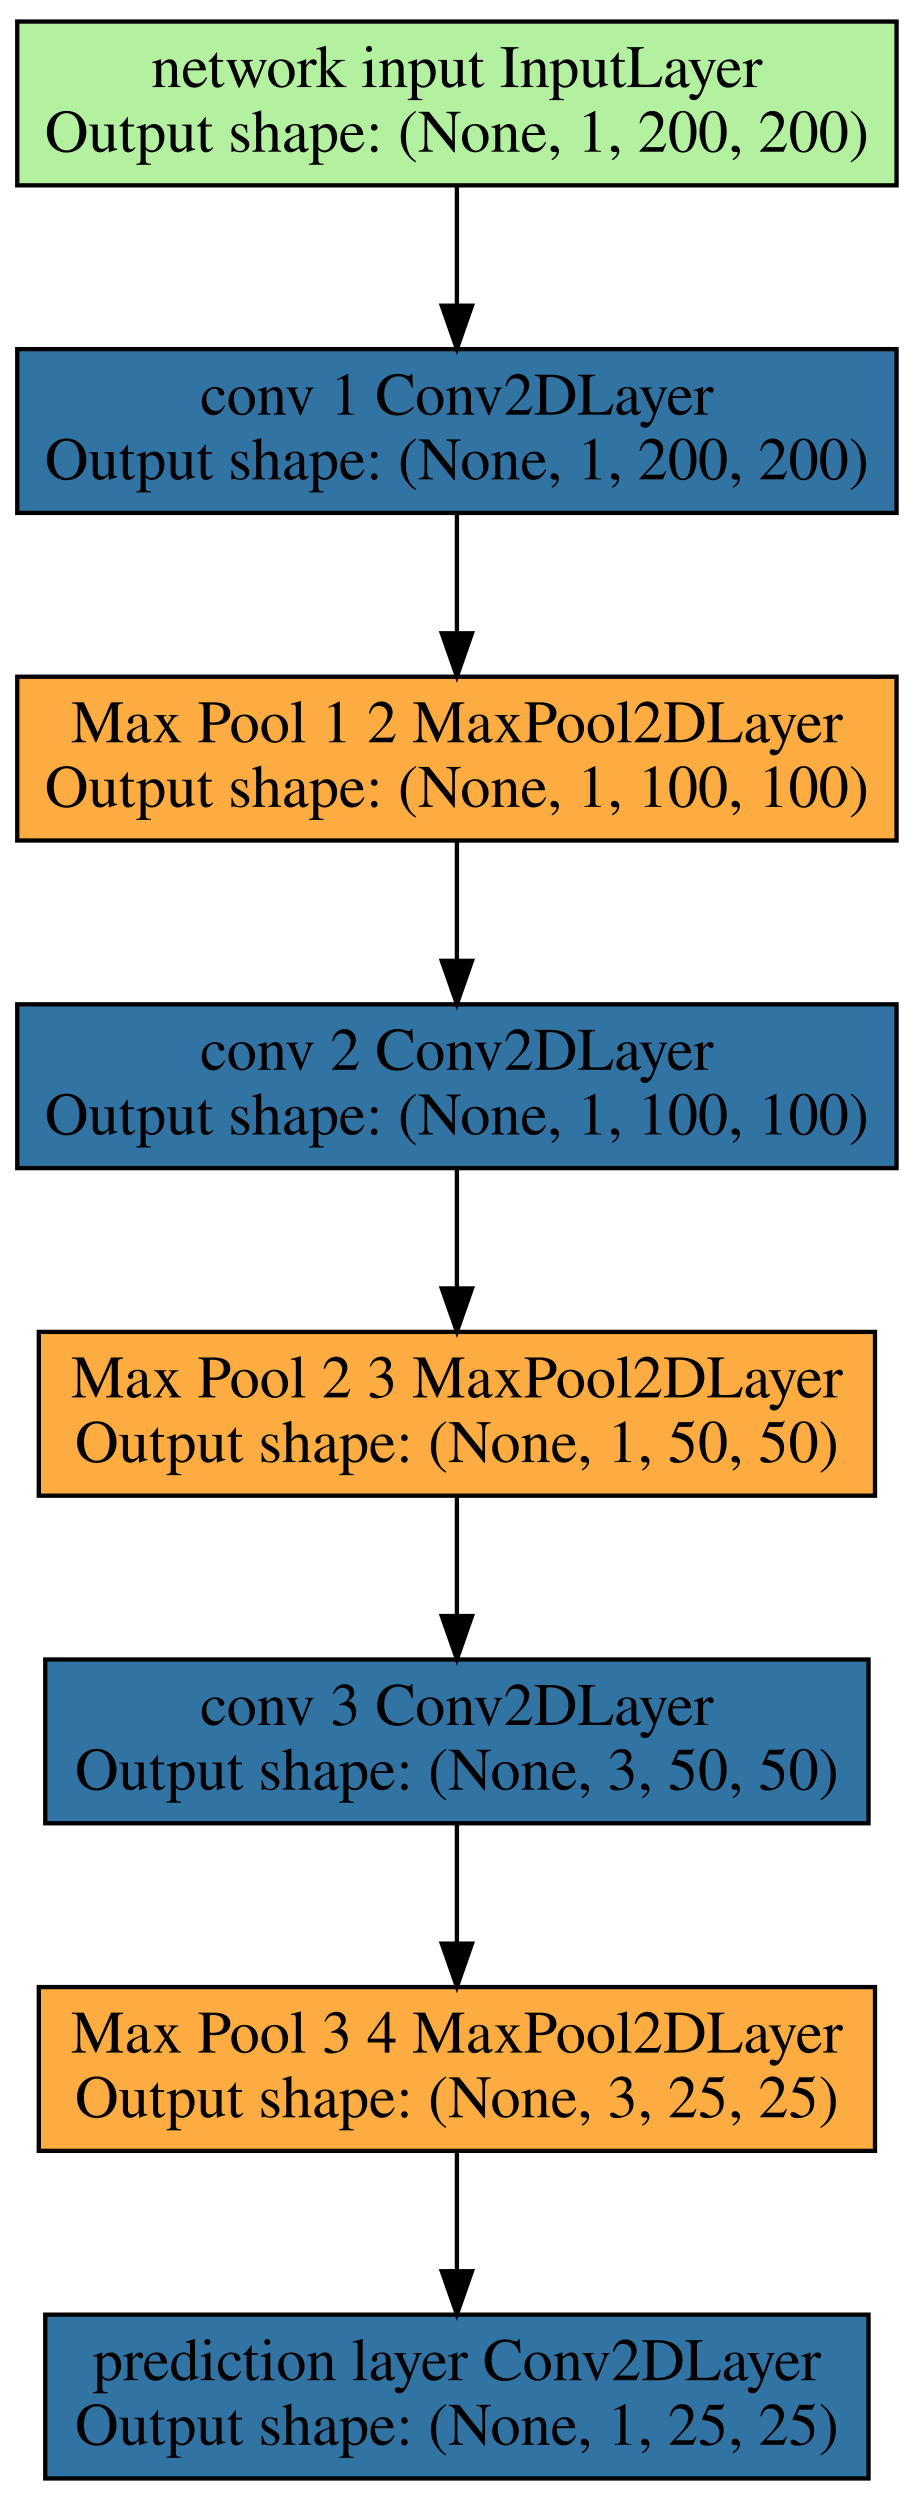
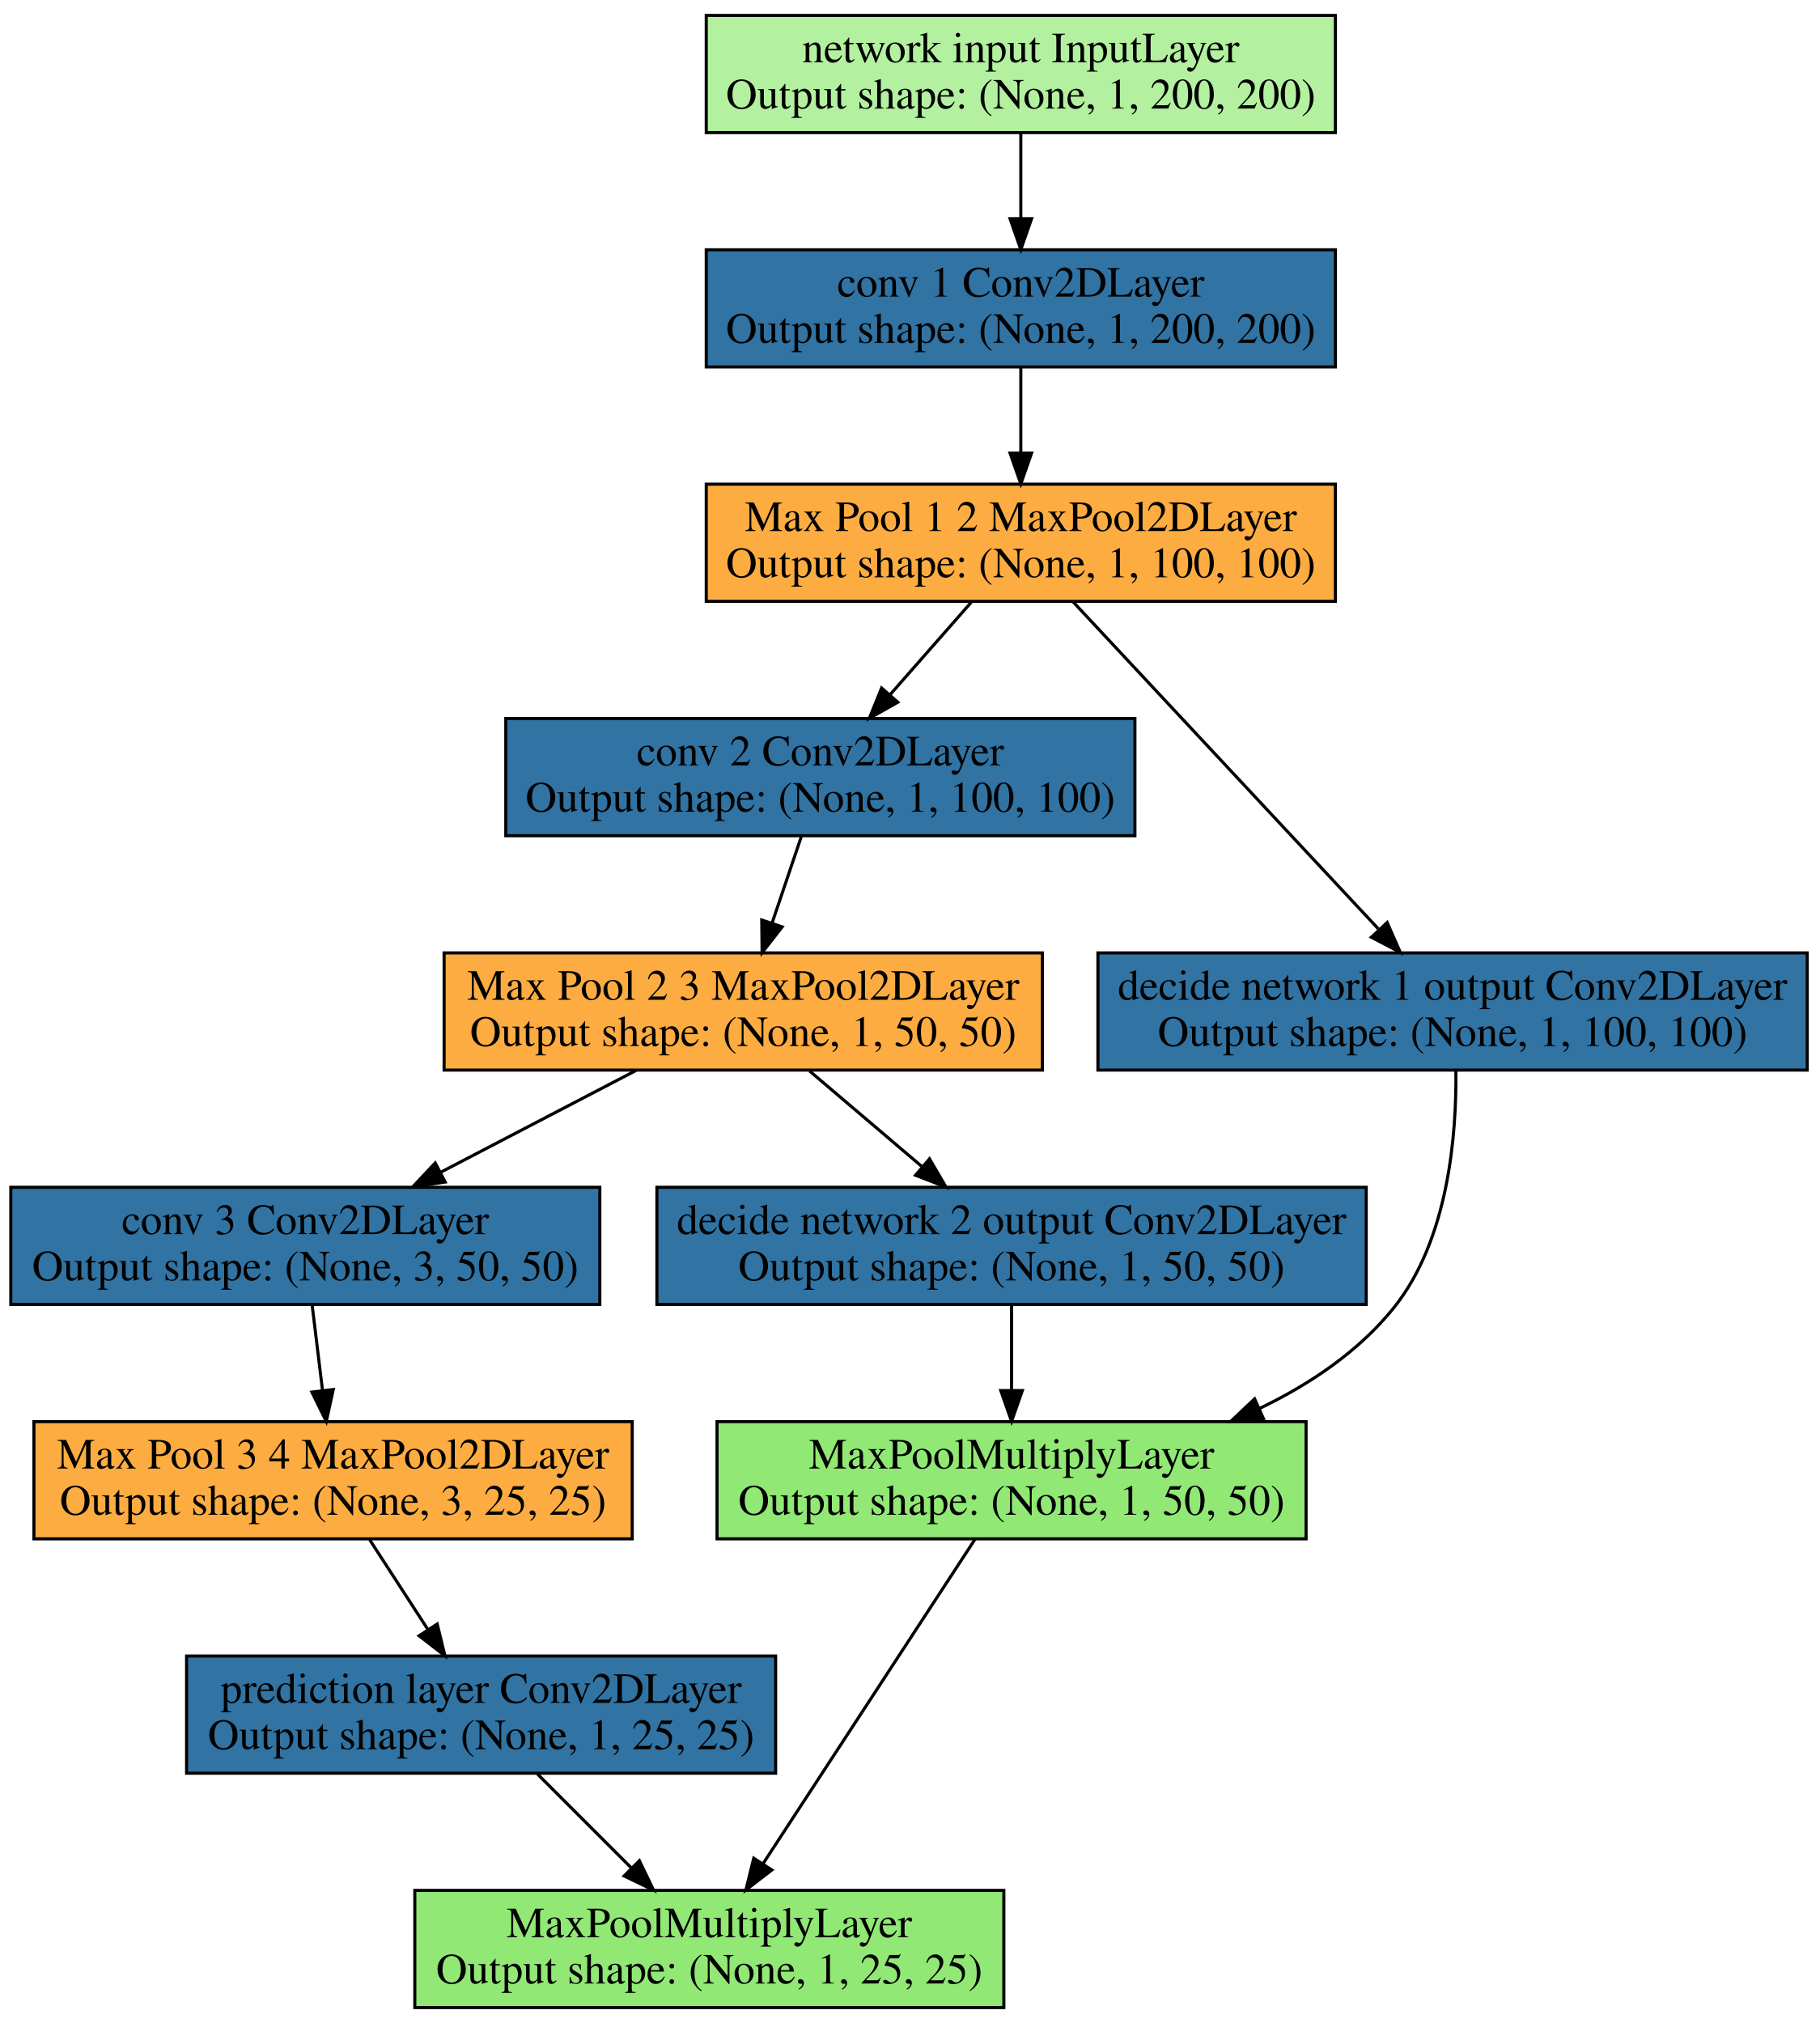
- <svg xmlns="http://www.w3.org/2000/svg" width="212pt" height="580pt" viewBox="0.00 0.00 212.00 580.00">
-   <g id="graph0" class="graph" transform="scale(1 1) rotate(0) translate(4 576)">
-     <polygon fill="white" stroke="white" points="-4,5 -4,-576 209,-576 209,5 -4,5" />
+ <svg xmlns="http://www.w3.org/2000/svg" width="590pt" height="656pt" viewBox="0.00 0.00 590.00 656.00">
+   <g id="graph0" class="graph" transform="scale(1 1) rotate(0) translate(4 652)">
+     <polygon fill="white" stroke="white" points="-4,5 -4,-652 587,-652 587,5 -4,5" />
    <g id="node1" class="node">
-       <polygon fill="#3173a2" stroke="black" points="6.5,-1 6.5,-39 197.5,-39 197.5,-1 6.5,-1" />
-       <text text-anchor="middle" x="102" y="-23.8" font-family="Times,serif" font-size="14.00">prediction layer Conv2DLayer</text>
-       <text text-anchor="middle" x="102" y="-8.8" font-family="Times,serif" font-size="14.00">Output shape: (None, 1, 25, 25)</text>
+       <polygon fill="#fcac41" stroke="black" points="7,-153 7,-191 201,-191 201,-153 7,-153" />
+       <text text-anchor="middle" x="104" y="-175.8" font-family="Times,serif" font-size="14.00">Max Pool 3 4 MaxPool2DLayer</text>
+       <text text-anchor="middle" x="104" y="-160.8" font-family="Times,serif" font-size="14.00">Output shape: (None, 3, 25, 25)</text>
+     </g>
+     <g id="node7" class="node">
+       <polygon fill="#3173a2" stroke="black" points="56.5,-77 56.5,-115 247.5,-115 247.5,-77 56.5,-77" />
+       <text text-anchor="middle" x="152" y="-99.8" font-family="Times,serif" font-size="14.00">prediction layer Conv2DLayer</text>
+       <text text-anchor="middle" x="152" y="-84.8" font-family="Times,serif" font-size="14.00">Output shape: (None, 1, 25, 25)</text>
+     </g>
+     <g id="edge7" class="edge">
+       <path fill="none" stroke="black" d="M115.865,-152.708C121.562,-143.926 128.496,-133.236 134.761,-123.577" />
+       <polygon fill="black" stroke="black" points="137.766,-125.376 140.271,-115.082 131.893,-121.567 137.766,-125.376" />
    </g>
    <g id="node2" class="node">
-       <polygon fill="#fcac41" stroke="black" points="5,-77 5,-115 199,-115 199,-77 5,-77" />
-       <text text-anchor="middle" x="102" y="-99.8" font-family="Times,serif" font-size="14.00">Max Pool 3 4 MaxPool2DLayer</text>
-       <text text-anchor="middle" x="102" y="-84.8" font-family="Times,serif" font-size="14.00">Output shape: (None, 3, 25, 25)</text>
+       <polygon fill="#3173a2" stroke="black" points="352,-305 352,-343 582,-343 582,-305 352,-305" />
+       <text text-anchor="middle" x="467" y="-327.8" font-family="Times,serif" font-size="14.00">decide network 1 output Conv2DLayer</text>
+       <text text-anchor="middle" x="467" y="-312.8" font-family="Times,serif" font-size="14.00">Output shape: (None, 1, 100, 100)</text>
    </g>
-     <g id="edge7" class="edge">
-       <path fill="none" stroke="black" d="M102,-76.708C102,-68.463 102,-58.538 102,-49.362" />
-       <polygon fill="black" stroke="black" points="105.5,-49.082 102,-39.082 98.5,-49.082 105.5,-49.082" />
+     <g id="node9" class="node">
+       <polygon fill="#91e875" stroke="black" points="228.5,-153 228.5,-191 419.5,-191 419.5,-153 228.5,-153" />
+       <text text-anchor="middle" x="324" y="-175.8" font-family="Times,serif" font-size="14.00">MaxPoolMultiplyLayer</text>
+       <text text-anchor="middle" x="324" y="-160.8" font-family="Times,serif" font-size="14.00">Output shape: (None, 1, 50, 50)</text>
+     </g>
+     <g id="edge11" class="edge">
+       <path fill="none" stroke="black" d="M468.071,-304.859C468.328,-284.075 465.666,-250.054 448,-228 436.633,-213.81 420.845,-203.176 404.336,-195.244" />
+       <polygon fill="black" stroke="black" points="405.67,-192.007 395.113,-191.111 402.807,-198.395 405.67,-192.007" />
    </g>
    <g id="node3" class="node">
-       <polygon fill="#b3f1a0" stroke="black" points="0,-533 0,-571 204,-571 204,-533 0,-533" />
-       <text text-anchor="middle" x="102" y="-555.8" font-family="Times,serif" font-size="14.00">network input InputLayer</text>
-       <text text-anchor="middle" x="102" y="-540.8" font-family="Times,serif" font-size="14.00">Output shape: (None, 1, 200, 200)</text>
+       <polygon fill="#b3f1a0" stroke="black" points="225,-609 225,-647 429,-647 429,-609 225,-609" />
+       <text text-anchor="middle" x="327" y="-631.8" font-family="Times,serif" font-size="14.00">network input InputLayer</text>
+       <text text-anchor="middle" x="327" y="-616.8" font-family="Times,serif" font-size="14.00">Output shape: (None, 1, 200, 200)</text>
+     </g>
+     <g id="node12" class="node">
+       <polygon fill="#3173a2" stroke="black" points="225,-533 225,-571 429,-571 429,-533 225,-533" />
+       <text text-anchor="middle" x="327" y="-555.8" font-family="Times,serif" font-size="14.00">conv 1 Conv2DLayer</text>
+       <text text-anchor="middle" x="327" y="-540.8" font-family="Times,serif" font-size="14.00">Output shape: (None, 1, 200, 200)</text>
+     </g>
+     <g id="edge1" class="edge">
+       <path fill="none" stroke="black" d="M327,-608.708C327,-600.464 327,-590.538 327,-581.362" />
+       <polygon fill="black" stroke="black" points="330.5,-581.082 327,-571.082 323.5,-581.082 330.5,-581.082" />
    </g>
    <g id="node4" class="node">
-       <polygon fill="#3173a2" stroke="black" points="0,-457 0,-495 204,-495 204,-457 0,-457" />
-       <text text-anchor="middle" x="102" y="-479.8" font-family="Times,serif" font-size="14.00">conv 1 Conv2DLayer</text>
-       <text text-anchor="middle" x="102" y="-464.8" font-family="Times,serif" font-size="14.00">Output shape: (None, 1, 200, 200)</text>
+       <polygon fill="#3173a2" stroke="black" points="160,-381 160,-419 364,-419 364,-381 160,-381" />
+       <text text-anchor="middle" x="262" y="-403.8" font-family="Times,serif" font-size="14.00">conv 2 Conv2DLayer</text>
+       <text text-anchor="middle" x="262" y="-388.8" font-family="Times,serif" font-size="14.00">Output shape: (None, 1, 100, 100)</text>
    </g>
-     <g id="edge1" class="edge">
-       <path fill="none" stroke="black" d="M102,-532.708C102,-524.464 102,-514.538 102,-505.362" />
-       <polygon fill="black" stroke="black" points="105.5,-505.082 102,-495.082 98.5,-505.082 105.5,-505.082" />
+     <g id="node10" class="node">
+       <polygon fill="#fcac41" stroke="black" points="140,-305 140,-343 334,-343 334,-305 140,-305" />
+       <text text-anchor="middle" x="237" y="-327.8" font-family="Times,serif" font-size="14.00">Max Pool 2 3 MaxPool2DLayer</text>
+       <text text-anchor="middle" x="237" y="-312.8" font-family="Times,serif" font-size="14.00">Output shape: (None, 1, 50, 50)</text>
+     </g>
+     <g id="edge4" class="edge">
+       <path fill="none" stroke="black" d="M255.82,-380.708C252.974,-372.284 249.536,-362.105 246.38,-352.765" />
+       <polygon fill="black" stroke="black" points="249.625,-351.435 243.109,-343.082 242.994,-353.676 249.625,-351.435" />
+     </g>
+     <g id="node5" class="node">
+       <polygon fill="#3173a2" stroke="black" points="-0.5,-229 -0.5,-267 190.5,-267 190.5,-229 -0.5,-229" />
+       <text text-anchor="middle" x="95" y="-251.8" font-family="Times,serif" font-size="14.00">conv 3 Conv2DLayer</text>
+       <text text-anchor="middle" x="95" y="-236.8" font-family="Times,serif" font-size="14.00">Output shape: (None, 3, 50, 50)</text>
+     </g>
+     <g id="edge6" class="edge">
+       <path fill="none" stroke="black" d="M97.225,-228.708C98.238,-220.374 99.461,-210.322 100.587,-201.063" />
+       <polygon fill="black" stroke="black" points="104.068,-201.431 101.801,-191.082 97.119,-200.586 104.068,-201.431" />
+     </g>
+     <g id="node6" class="node">
+       <polygon fill="#91e875" stroke="black" points="130.5,-1 130.5,-39 321.5,-39 321.5,-1 130.5,-1" />
+       <text text-anchor="middle" x="226" y="-23.8" font-family="Times,serif" font-size="14.00">MaxPoolMultiplyLayer</text>
+       <text text-anchor="middle" x="226" y="-8.8" font-family="Times,serif" font-size="14.00">Output shape: (None, 1, 25, 25)</text>
+     </g>
+     <g id="edge12" class="edge">
+       <path fill="none" stroke="black" d="M170.292,-76.708C179.433,-67.567 190.64,-56.36 200.6,-46.4" />
+       <polygon fill="black" stroke="black" points="203.322,-48.628 207.918,-39.082 198.372,-43.678 203.322,-48.628" />
    </g>
    <g id="node8" class="node">
-       <polygon fill="#fcac41" stroke="black" points="0,-381 0,-419 204,-419 204,-381 0,-381" />
-       <text text-anchor="middle" x="102" y="-403.8" font-family="Times,serif" font-size="14.00">Max Pool 1 2 MaxPool2DLayer</text>
-       <text text-anchor="middle" x="102" y="-388.8" font-family="Times,serif" font-size="14.00">Output shape: (None, 1, 100, 100)</text>
+       <polygon fill="#3173a2" stroke="black" points="209,-229 209,-267 439,-267 439,-229 209,-229" />
+       <text text-anchor="middle" x="324" y="-251.8" font-family="Times,serif" font-size="14.00">decide network 2 output Conv2DLayer</text>
+       <text text-anchor="middle" x="324" y="-236.8" font-family="Times,serif" font-size="14.00">Output shape: (None, 1, 50, 50)</text>
+     </g>
+     <g id="edge10" class="edge">
+       <path fill="none" stroke="black" d="M324,-228.708C324,-220.464 324,-210.538 324,-201.362" />
+       <polygon fill="black" stroke="black" points="327.5,-201.082 324,-191.082 320.5,-201.082 327.5,-201.082" />
+     </g>
+     <g id="edge13" class="edge">
+       <path fill="none" stroke="black" d="M312.179,-152.906C295.035,-126.666 263.162,-77.88 243.351,-47.558" />
+       <polygon fill="black" stroke="black" points="246.263,-45.615 237.863,-39.158 240.402,-49.444 246.263,-45.615" />
+     </g>
+     <g id="edge5" class="edge">
+       <path fill="none" stroke="black" d="M202.263,-304.898C183.181,-294.953 159.321,-282.52 138.953,-271.905" />
+       <polygon fill="black" stroke="black" points="140.356,-268.69 129.871,-267.172 137.121,-274.897 140.356,-268.69" />
+     </g>
+     <g id="edge8" class="edge">
+       <path fill="none" stroke="black" d="M258.506,-304.708C269.463,-295.388 282.946,-283.92 294.825,-273.816" />
+       <polygon fill="black" stroke="black" points="297.392,-276.227 302.742,-267.082 292.857,-270.895 297.392,-276.227" />
+     </g>
+     <g id="node11" class="node">
+       <polygon fill="#fcac41" stroke="black" points="225,-457 225,-495 429,-495 429,-457 225,-457" />
+       <text text-anchor="middle" x="327" y="-479.8" font-family="Times,serif" font-size="14.00">Max Pool 1 2 MaxPool2DLayer</text>
+       <text text-anchor="middle" x="327" y="-464.8" font-family="Times,serif" font-size="14.00">Output shape: (None, 1, 100, 100)</text>
+     </g>
+     <g id="edge3" class="edge">
+       <path fill="none" stroke="black" d="M310.933,-456.708C302.983,-447.657 293.252,-436.579 284.568,-426.693" />
+       <polygon fill="black" stroke="black" points="287.112,-424.285 277.883,-419.082 281.852,-428.905 287.112,-424.285" />
+     </g>
+     <g id="edge9" class="edge">
+       <path fill="none" stroke="black" d="M343.887,-456.906C368.589,-430.441 414.695,-381.041 442.938,-350.781" />
+       <polygon fill="black" stroke="black" points="445.788,-352.856 450.053,-343.158 440.671,-348.08 445.788,-352.856" />
    </g>
    <g id="edge2" class="edge">
-       <path fill="none" stroke="black" d="M102,-456.708C102,-448.464 102,-438.538 102,-429.362" />
-       <polygon fill="black" stroke="black" points="105.5,-429.082 102,-419.082 98.5,-429.082 105.5,-429.082" />
-     </g>
-     <g id="node5" class="node">
-       <polygon fill="#3173a2" stroke="black" points="6.5,-153 6.5,-191 197.5,-191 197.5,-153 6.5,-153" />
-       <text text-anchor="middle" x="102" y="-175.8" font-family="Times,serif" font-size="14.00">conv 3 Conv2DLayer</text>
-       <text text-anchor="middle" x="102" y="-160.8" font-family="Times,serif" font-size="14.00">Output shape: (None, 3, 50, 50)</text>
-     </g>
-     <g id="edge6" class="edge">
-       <path fill="none" stroke="black" d="M102,-152.708C102,-144.464 102,-134.538 102,-125.362" />
-       <polygon fill="black" stroke="black" points="105.5,-125.082 102,-115.082 98.5,-125.082 105.5,-125.082" />
-     </g>
-     <g id="node6" class="node">
-       <polygon fill="#3173a2" stroke="black" points="0,-305 0,-343 204,-343 204,-305 0,-305" />
-       <text text-anchor="middle" x="102" y="-327.8" font-family="Times,serif" font-size="14.00">conv 2 Conv2DLayer</text>
-       <text text-anchor="middle" x="102" y="-312.8" font-family="Times,serif" font-size="14.00">Output shape: (None, 1, 100, 100)</text>
-     </g>
-     <g id="node7" class="node">
-       <polygon fill="#fcac41" stroke="black" points="5,-229 5,-267 199,-267 199,-229 5,-229" />
-       <text text-anchor="middle" x="102" y="-251.8" font-family="Times,serif" font-size="14.00">Max Pool 2 3 MaxPool2DLayer</text>
-       <text text-anchor="middle" x="102" y="-236.8" font-family="Times,serif" font-size="14.00">Output shape: (None, 1, 50, 50)</text>
-     </g>
-     <g id="edge4" class="edge">
-       <path fill="none" stroke="black" d="M102,-304.708C102,-296.464 102,-286.538 102,-277.362" />
-       <polygon fill="black" stroke="black" points="105.5,-277.082 102,-267.082 98.5,-277.082 105.5,-277.082" />
-     </g>
-     <g id="edge5" class="edge">
-       <path fill="none" stroke="black" d="M102,-228.708C102,-220.464 102,-210.538 102,-201.362" />
-       <polygon fill="black" stroke="black" points="105.5,-201.082 102,-191.082 98.5,-201.082 105.5,-201.082" />
-     </g>
-     <g id="edge3" class="edge">
-       <path fill="none" stroke="black" d="M102,-380.708C102,-372.464 102,-362.538 102,-353.362" />
-       <polygon fill="black" stroke="black" points="105.5,-353.082 102,-343.082 98.5,-353.082 105.5,-353.082" />
+       <path fill="none" stroke="black" d="M327,-532.708C327,-524.464 327,-514.538 327,-505.362" />
+       <polygon fill="black" stroke="black" points="330.5,-505.082 327,-495.082 323.5,-505.082 330.5,-505.082" />
    </g>
  </g>
</svg>
